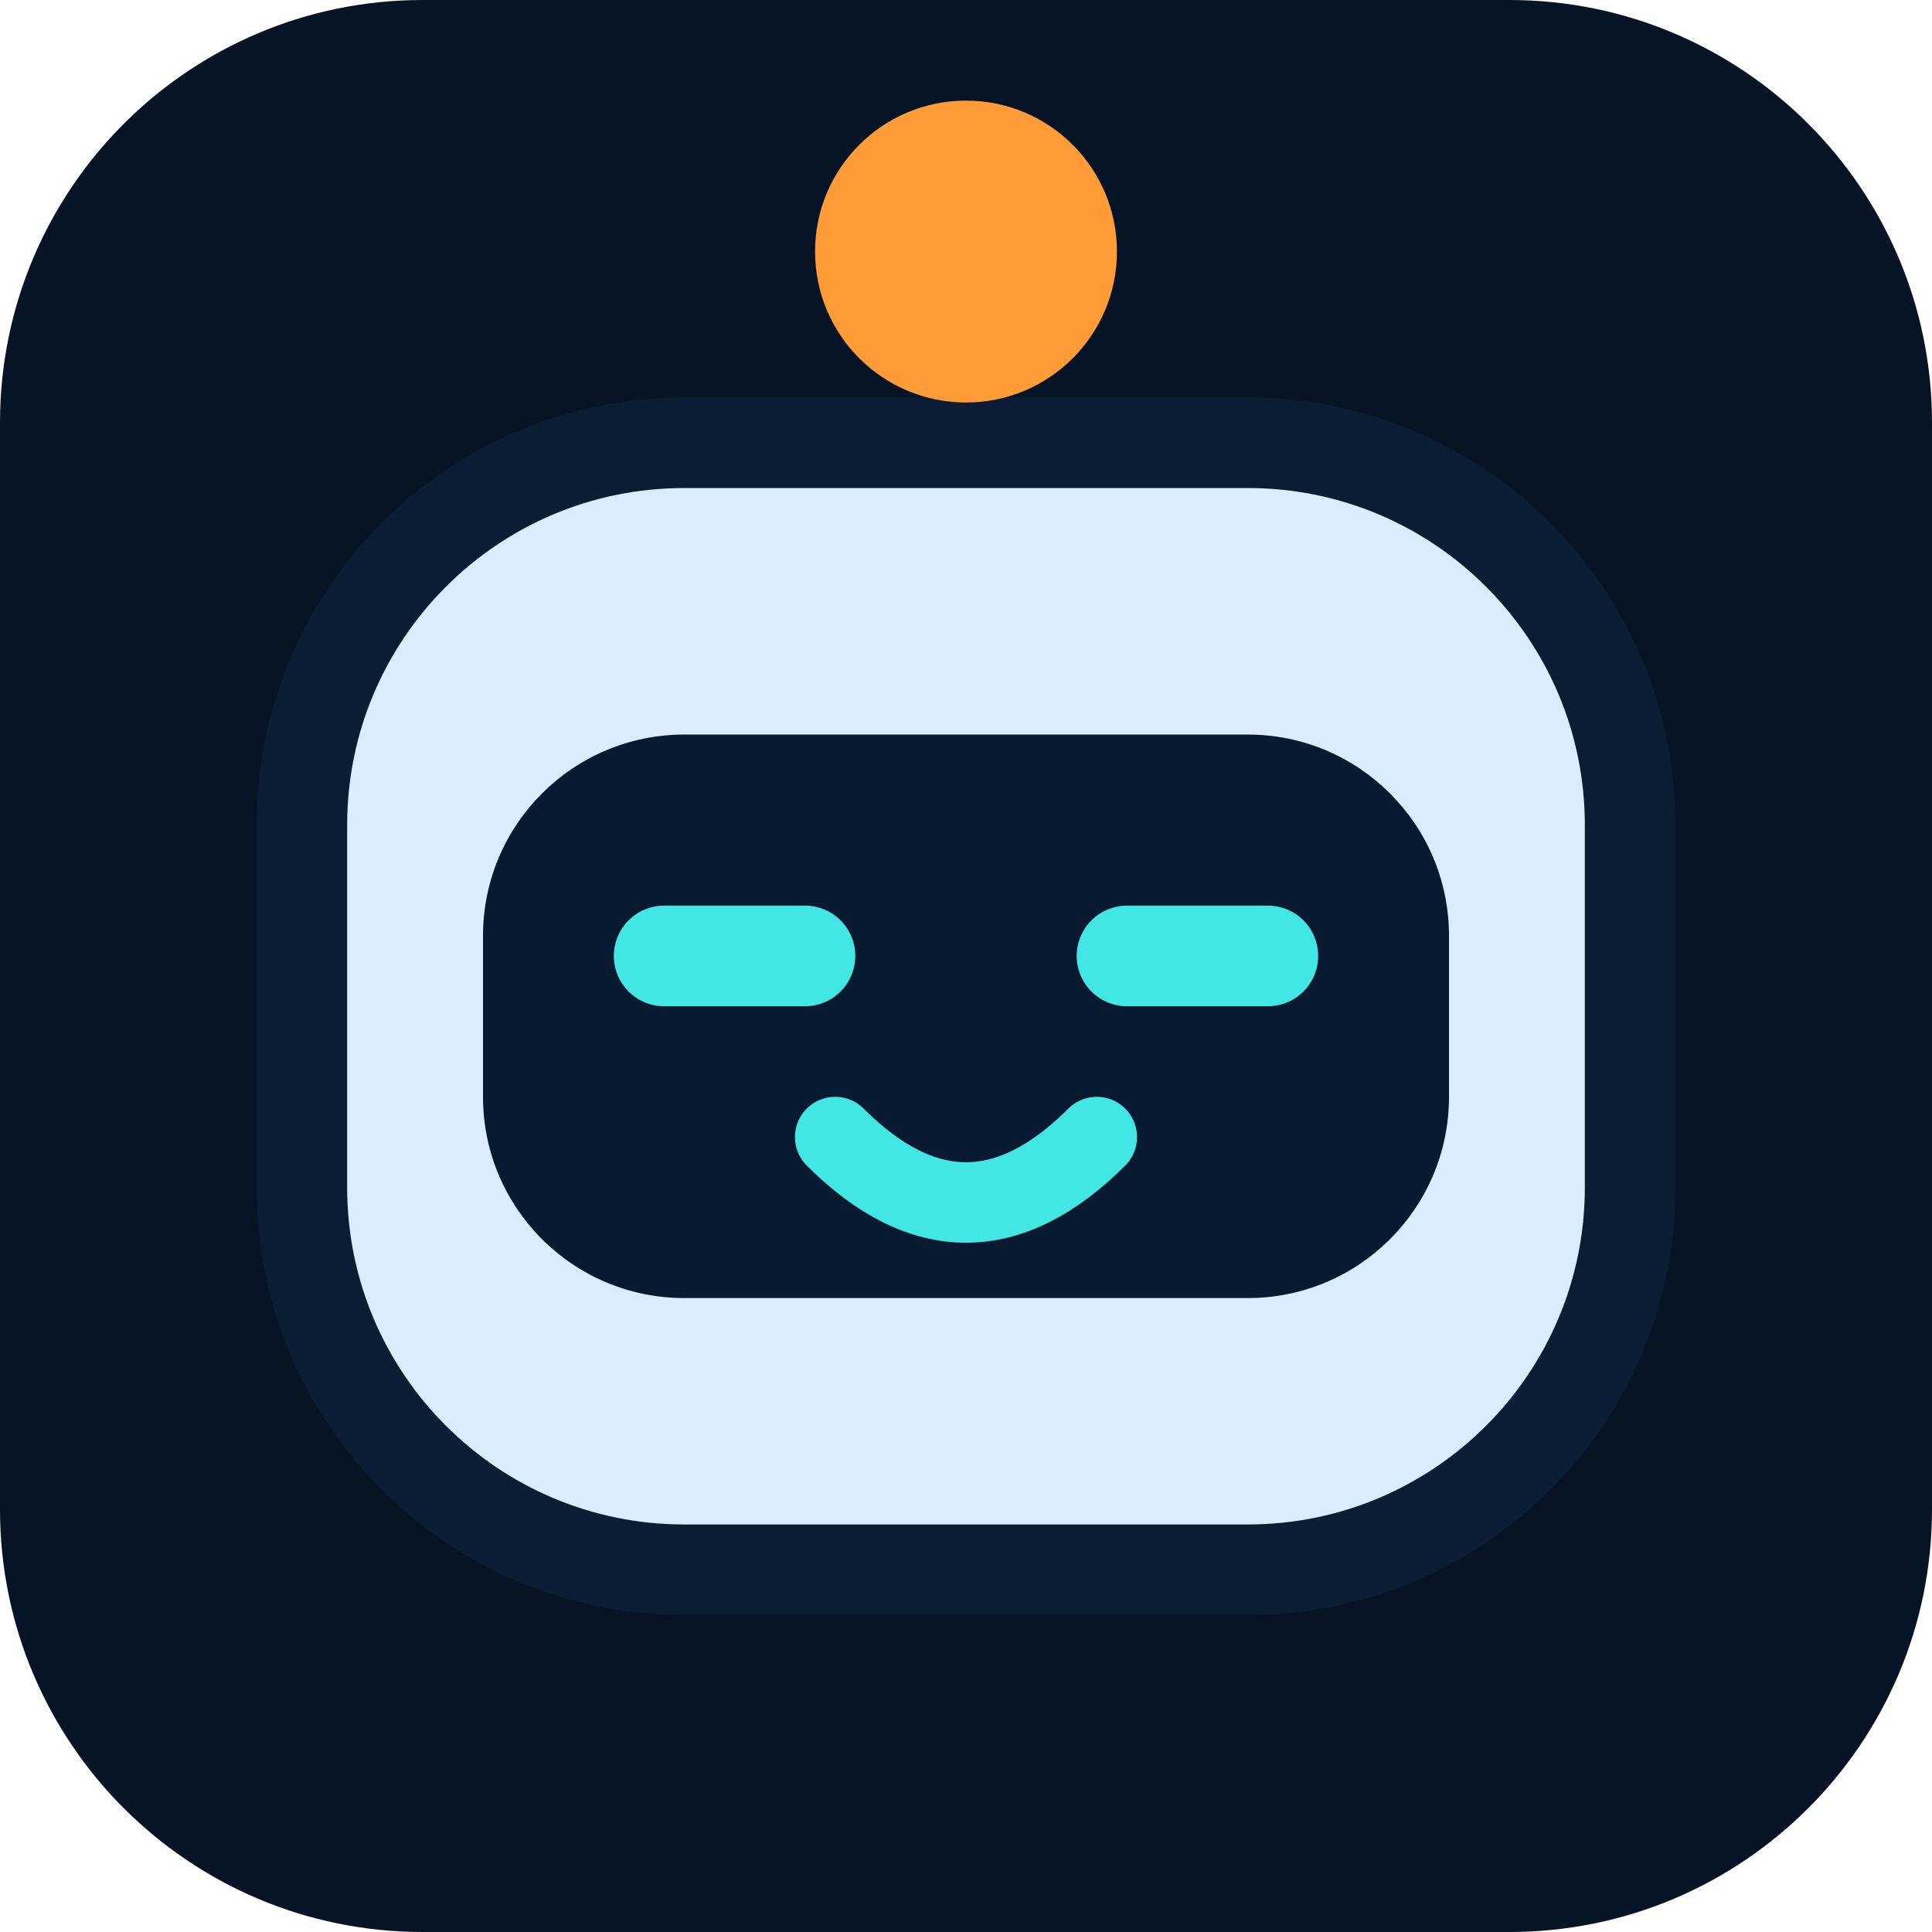
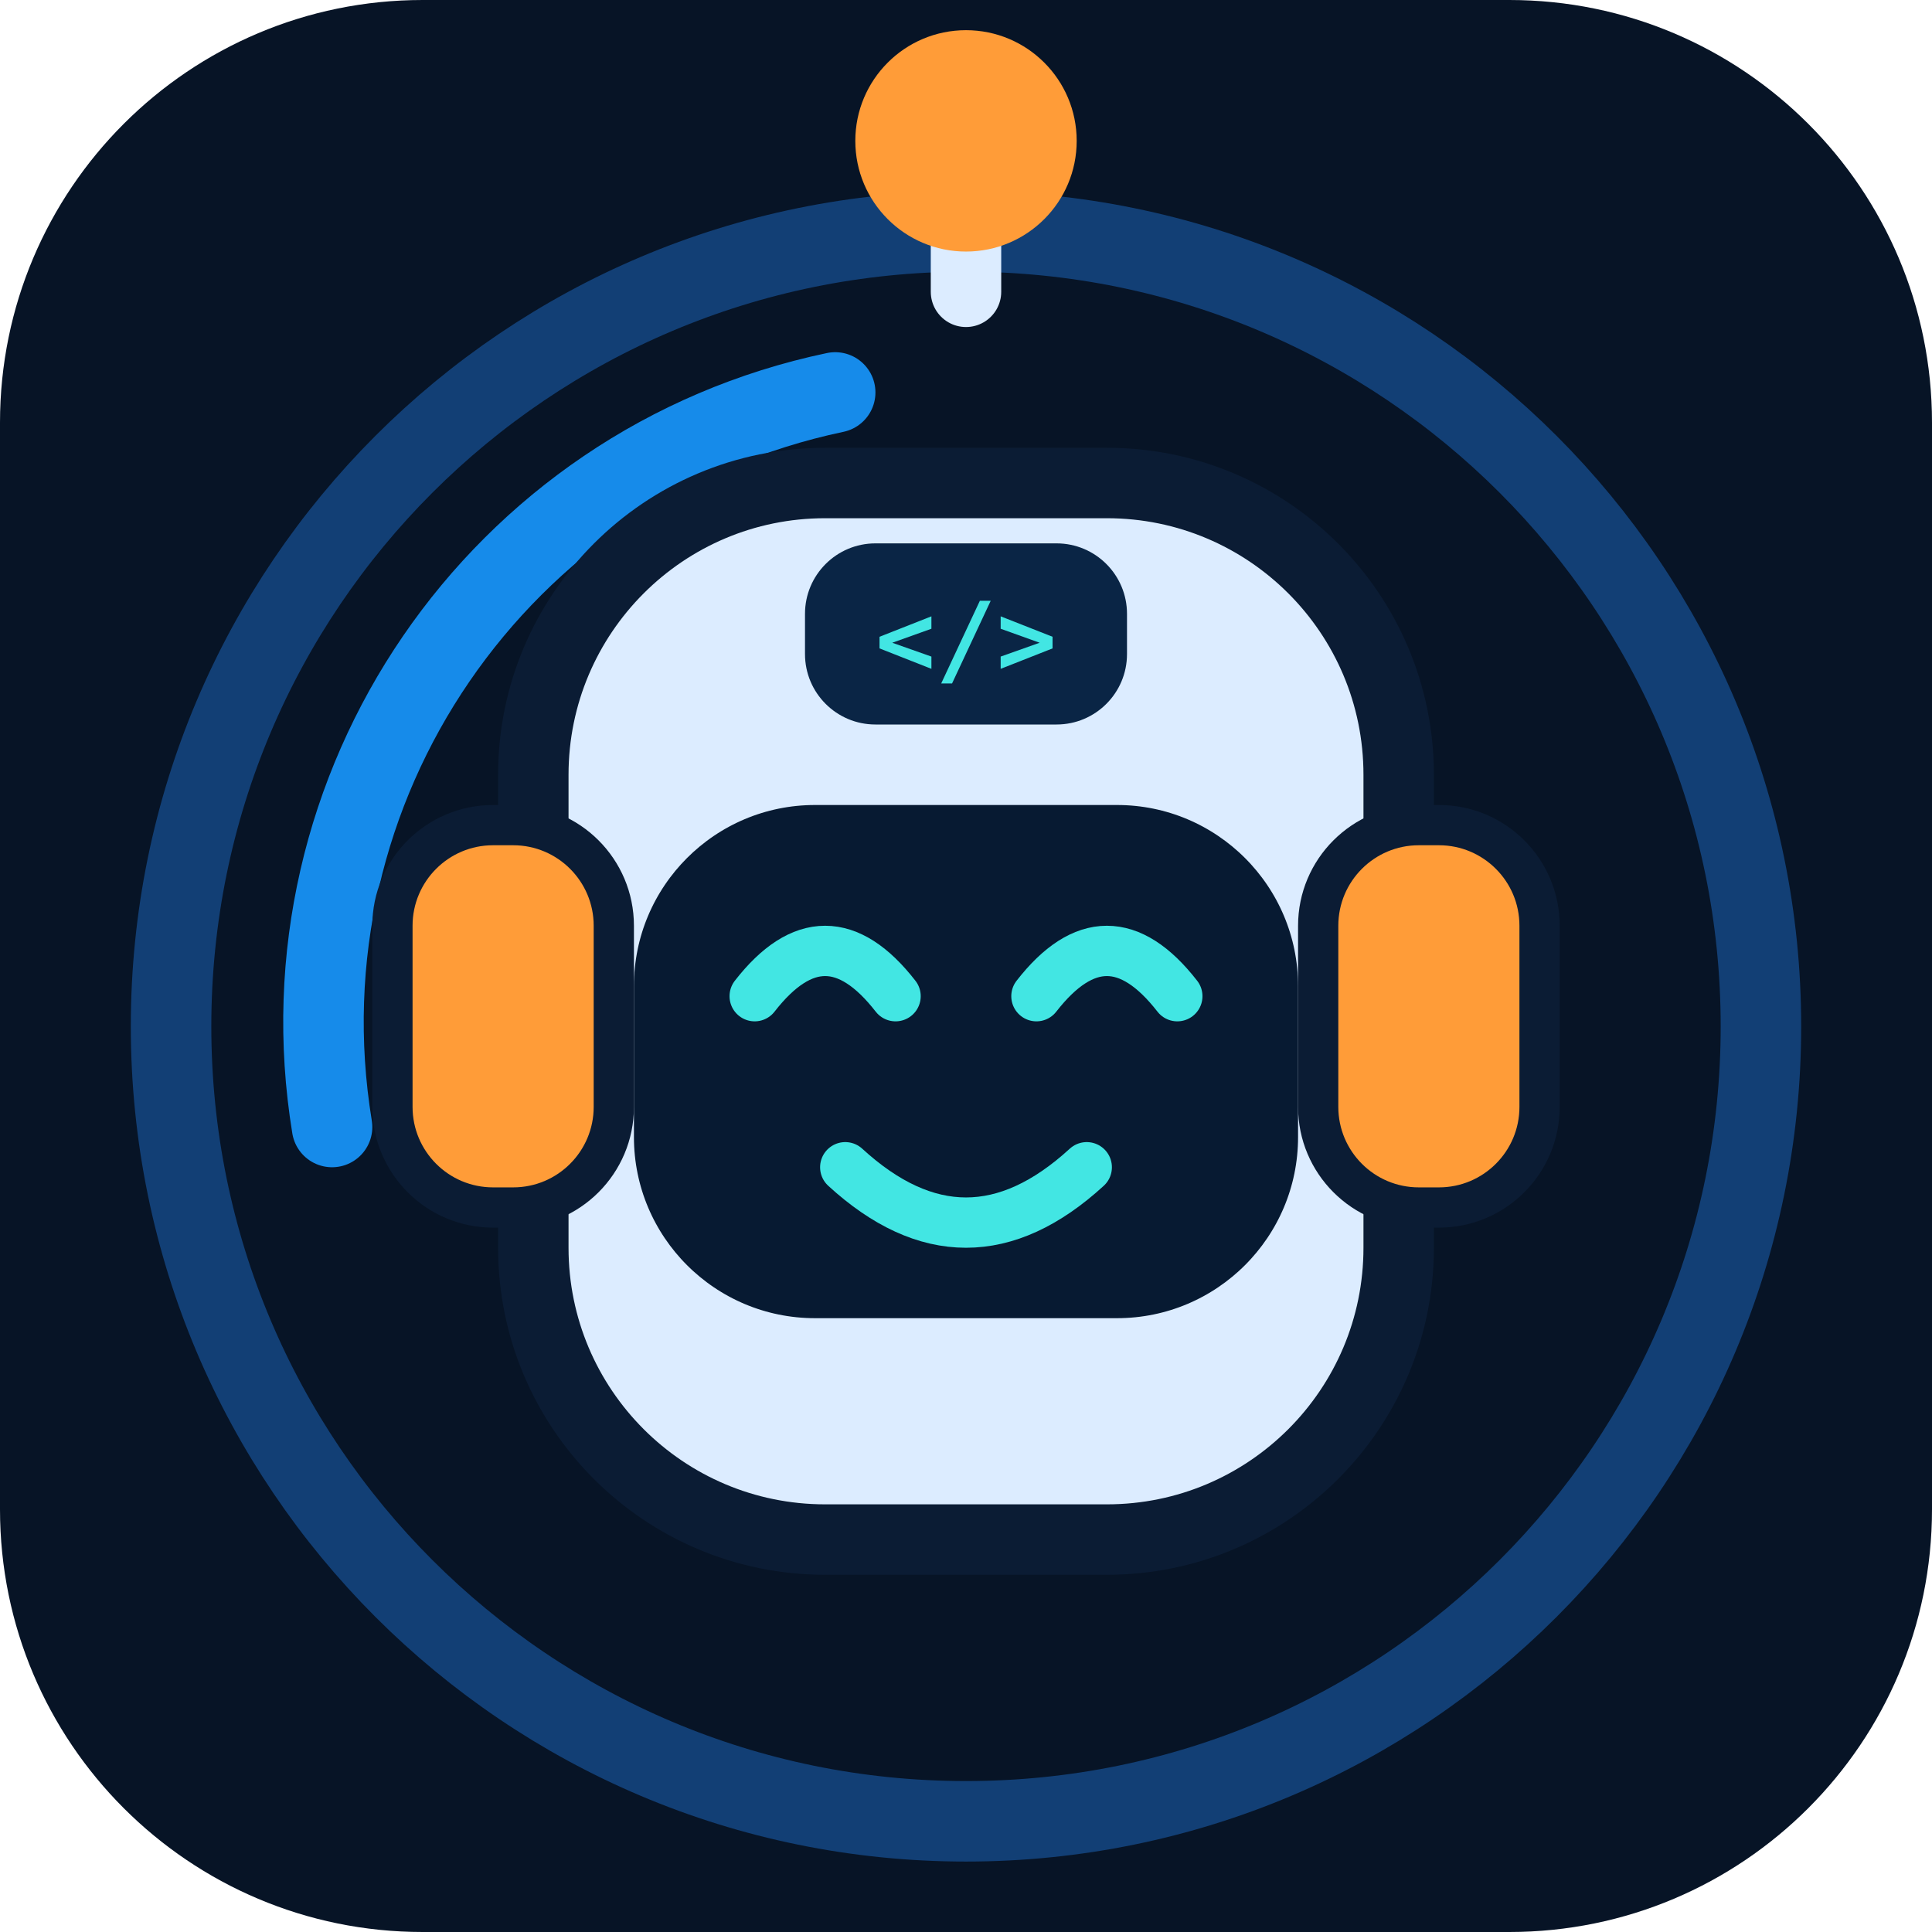
<svg xmlns="http://www.w3.org/2000/svg" viewBox="0 0 192 192">
  <rect width="192" height="192" rx="42" fill="#071426" />
-   <rect x="30" y="44" width="132" height="112" rx="38" fill="#dcecff" stroke="#0b1c34" stroke-width="9" />
-   <rect x="48" y="73" width="96" height="56" rx="20" fill="#071a32" />
-   <path d="M66 95h14m32 0h14" stroke="#42e6e3" stroke-width="10" stroke-linecap="round" />
-   <path d="M83 113q13 13 26 0" fill="none" stroke="#42e6e3" stroke-width="8" stroke-linecap="round" />
-   <circle cx="96" cy="25" r="15" fill="#ff9c38" />
+   <circle cx="96" cy="102" r="79" fill="none" stroke="#123f75" stroke-width="8" />
+   <path d="M33 112A64 64 0 0 1 83 39" fill="none" stroke="#168bea" stroke-width="8" stroke-linecap="round" />
+   <path d="M96 29V18" stroke="#dcecff" stroke-width="7" stroke-linecap="round" />
+   <circle cx="96" cy="14" r="11" fill="#ff9c38" />
+   <rect x="53" y="48" width="86" height="105" rx="29" fill="#dcecff" stroke="#0b1c34" stroke-width="7" />
+   <rect x="61" y="78" width="70" height="55" rx="20" fill="#071a32" stroke="#dcecff" stroke-width="4" />
+   <rect x="39" y="82" width="22" height="38" rx="10" fill="#ff9c38" stroke="#0b1c34" stroke-width="4" />
+   <rect x="131" y="82" width="22" height="38" rx="10" fill="#ff9c38" stroke="#0b1c34" stroke-width="4" />
+   <path d="M75 99q7-9 14 0m14 0q7-9 14 0M84 116q12 11 24 0" fill="none" stroke="#42e6e3" stroke-width="5" stroke-linecap="round" />
+   <rect x="80" y="54" width="32" height="18" rx="7" fill="#0a2545" />
+   <text x="96" y="67" fill="#42e6e3" font-size="10" font-family="monospace" font-weight="bold" text-anchor="middle">&lt;/&gt;</text>
</svg>
